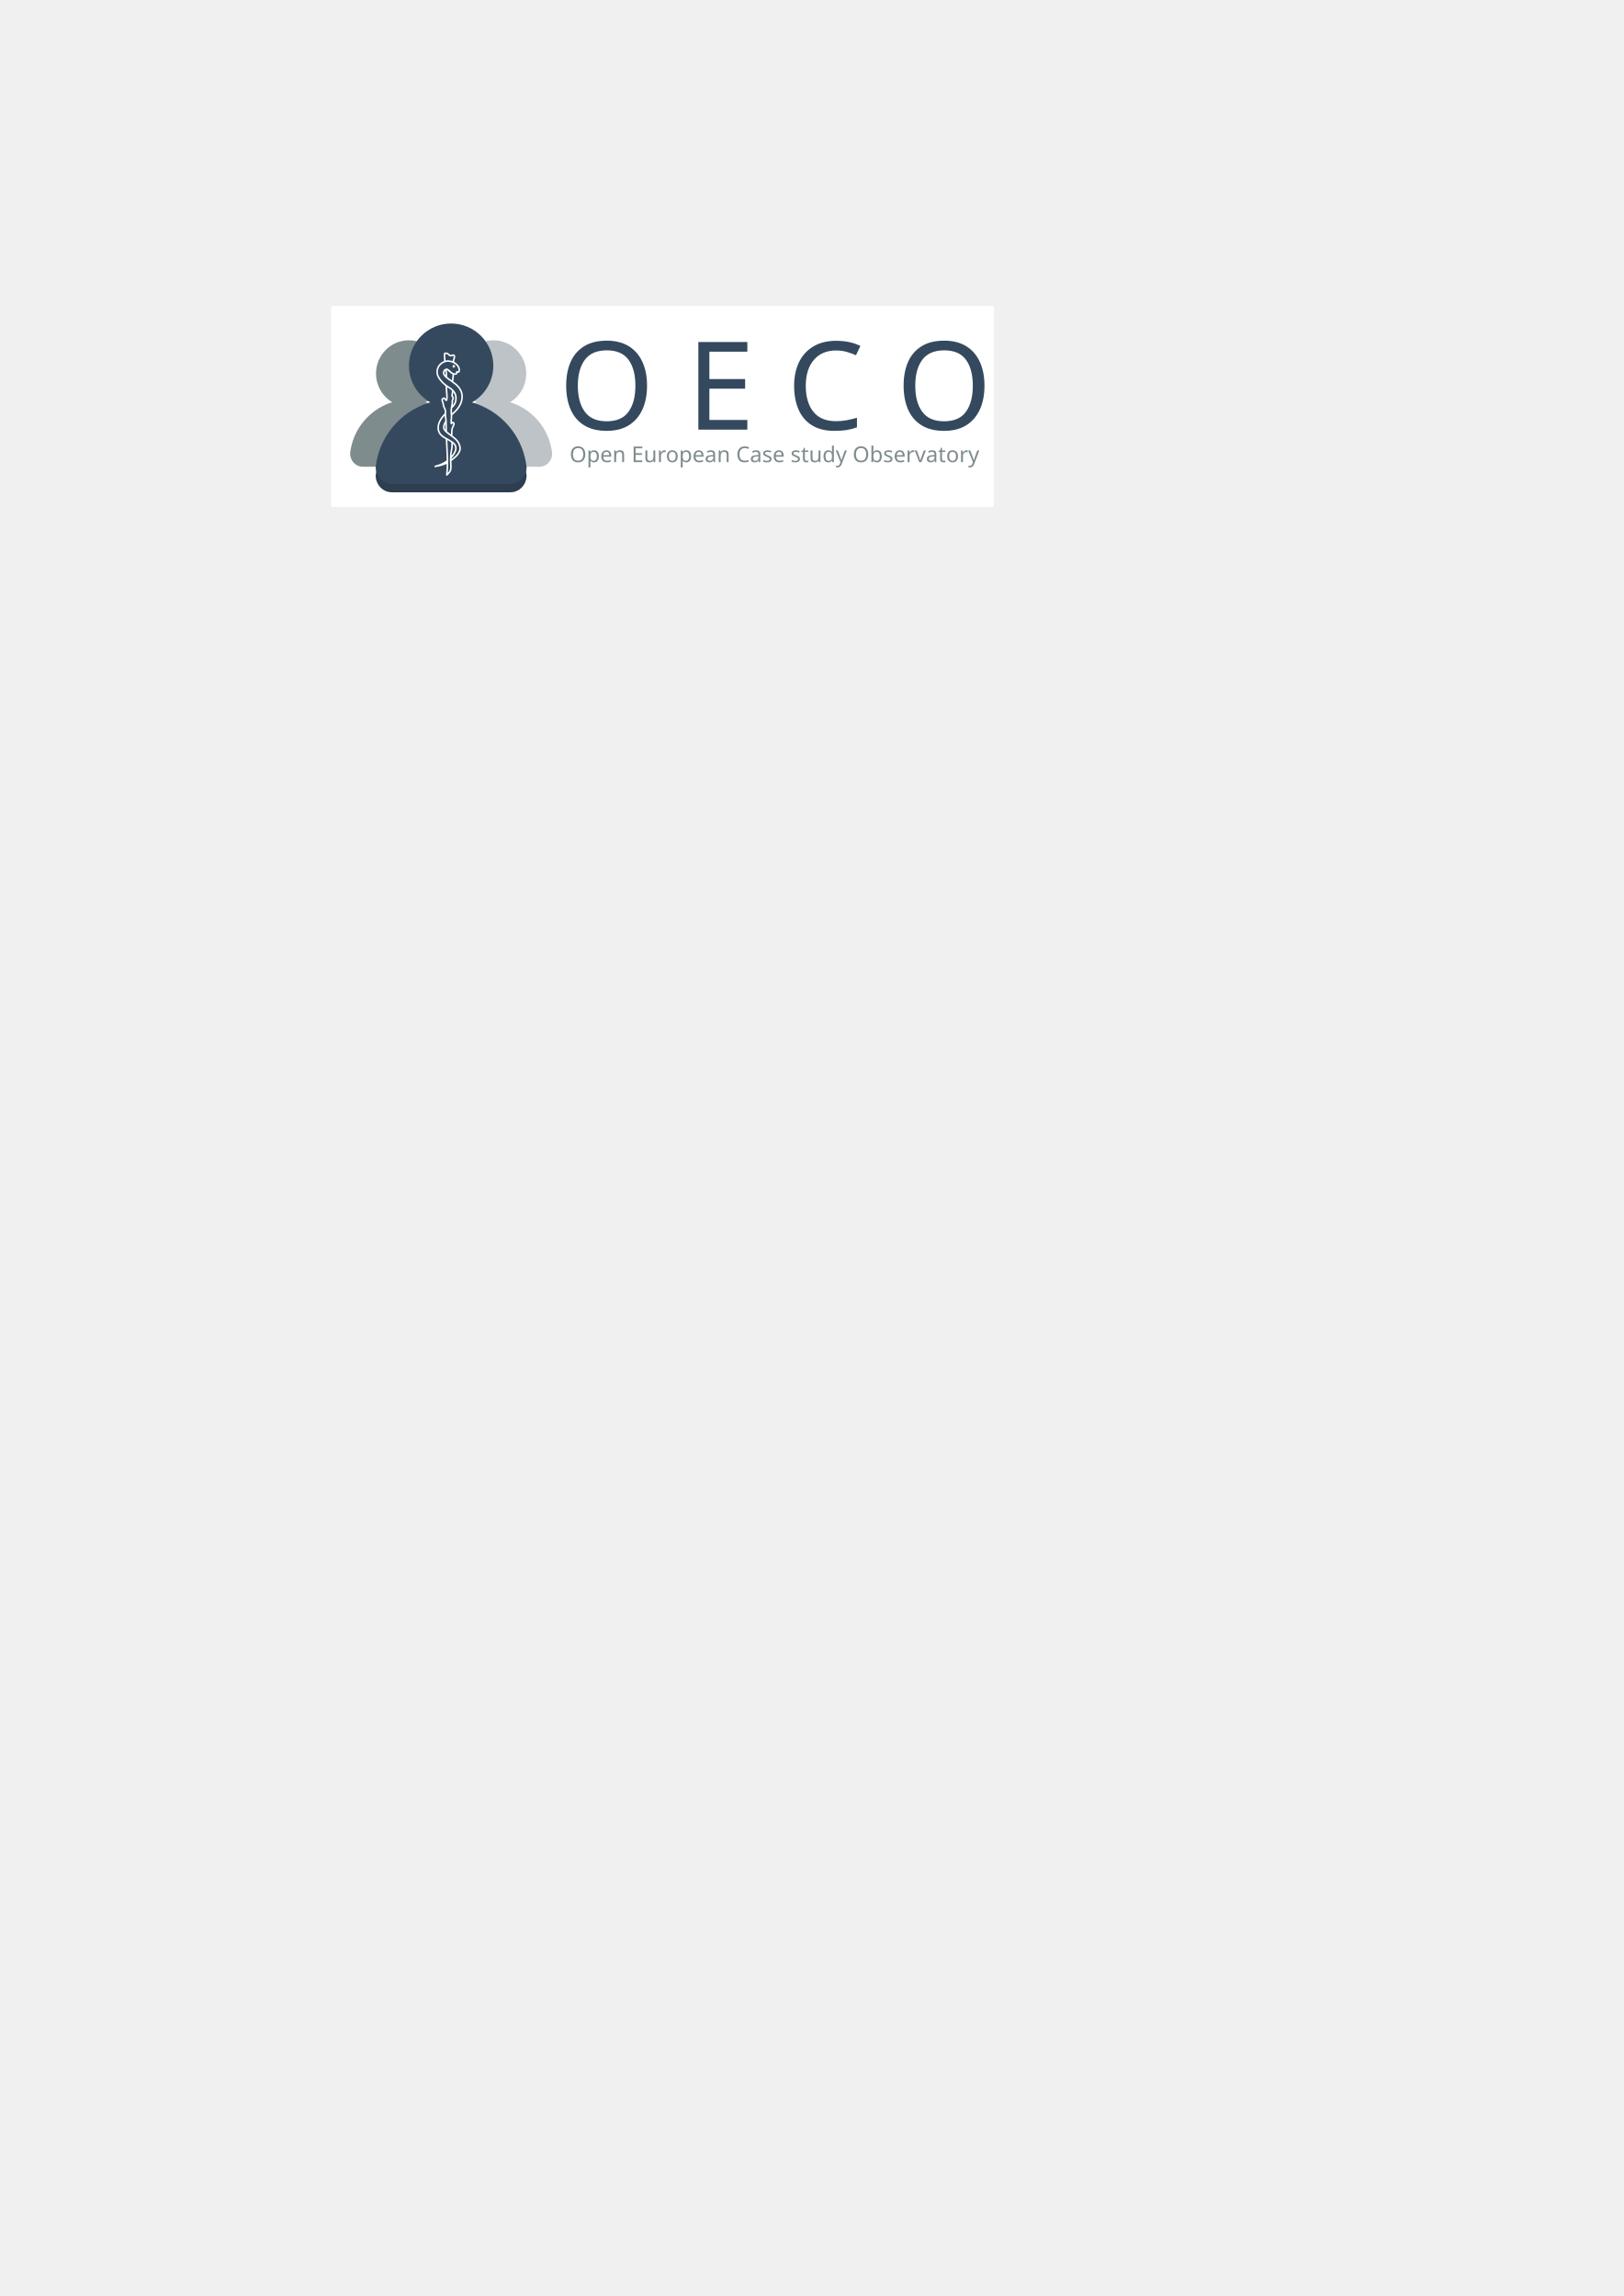
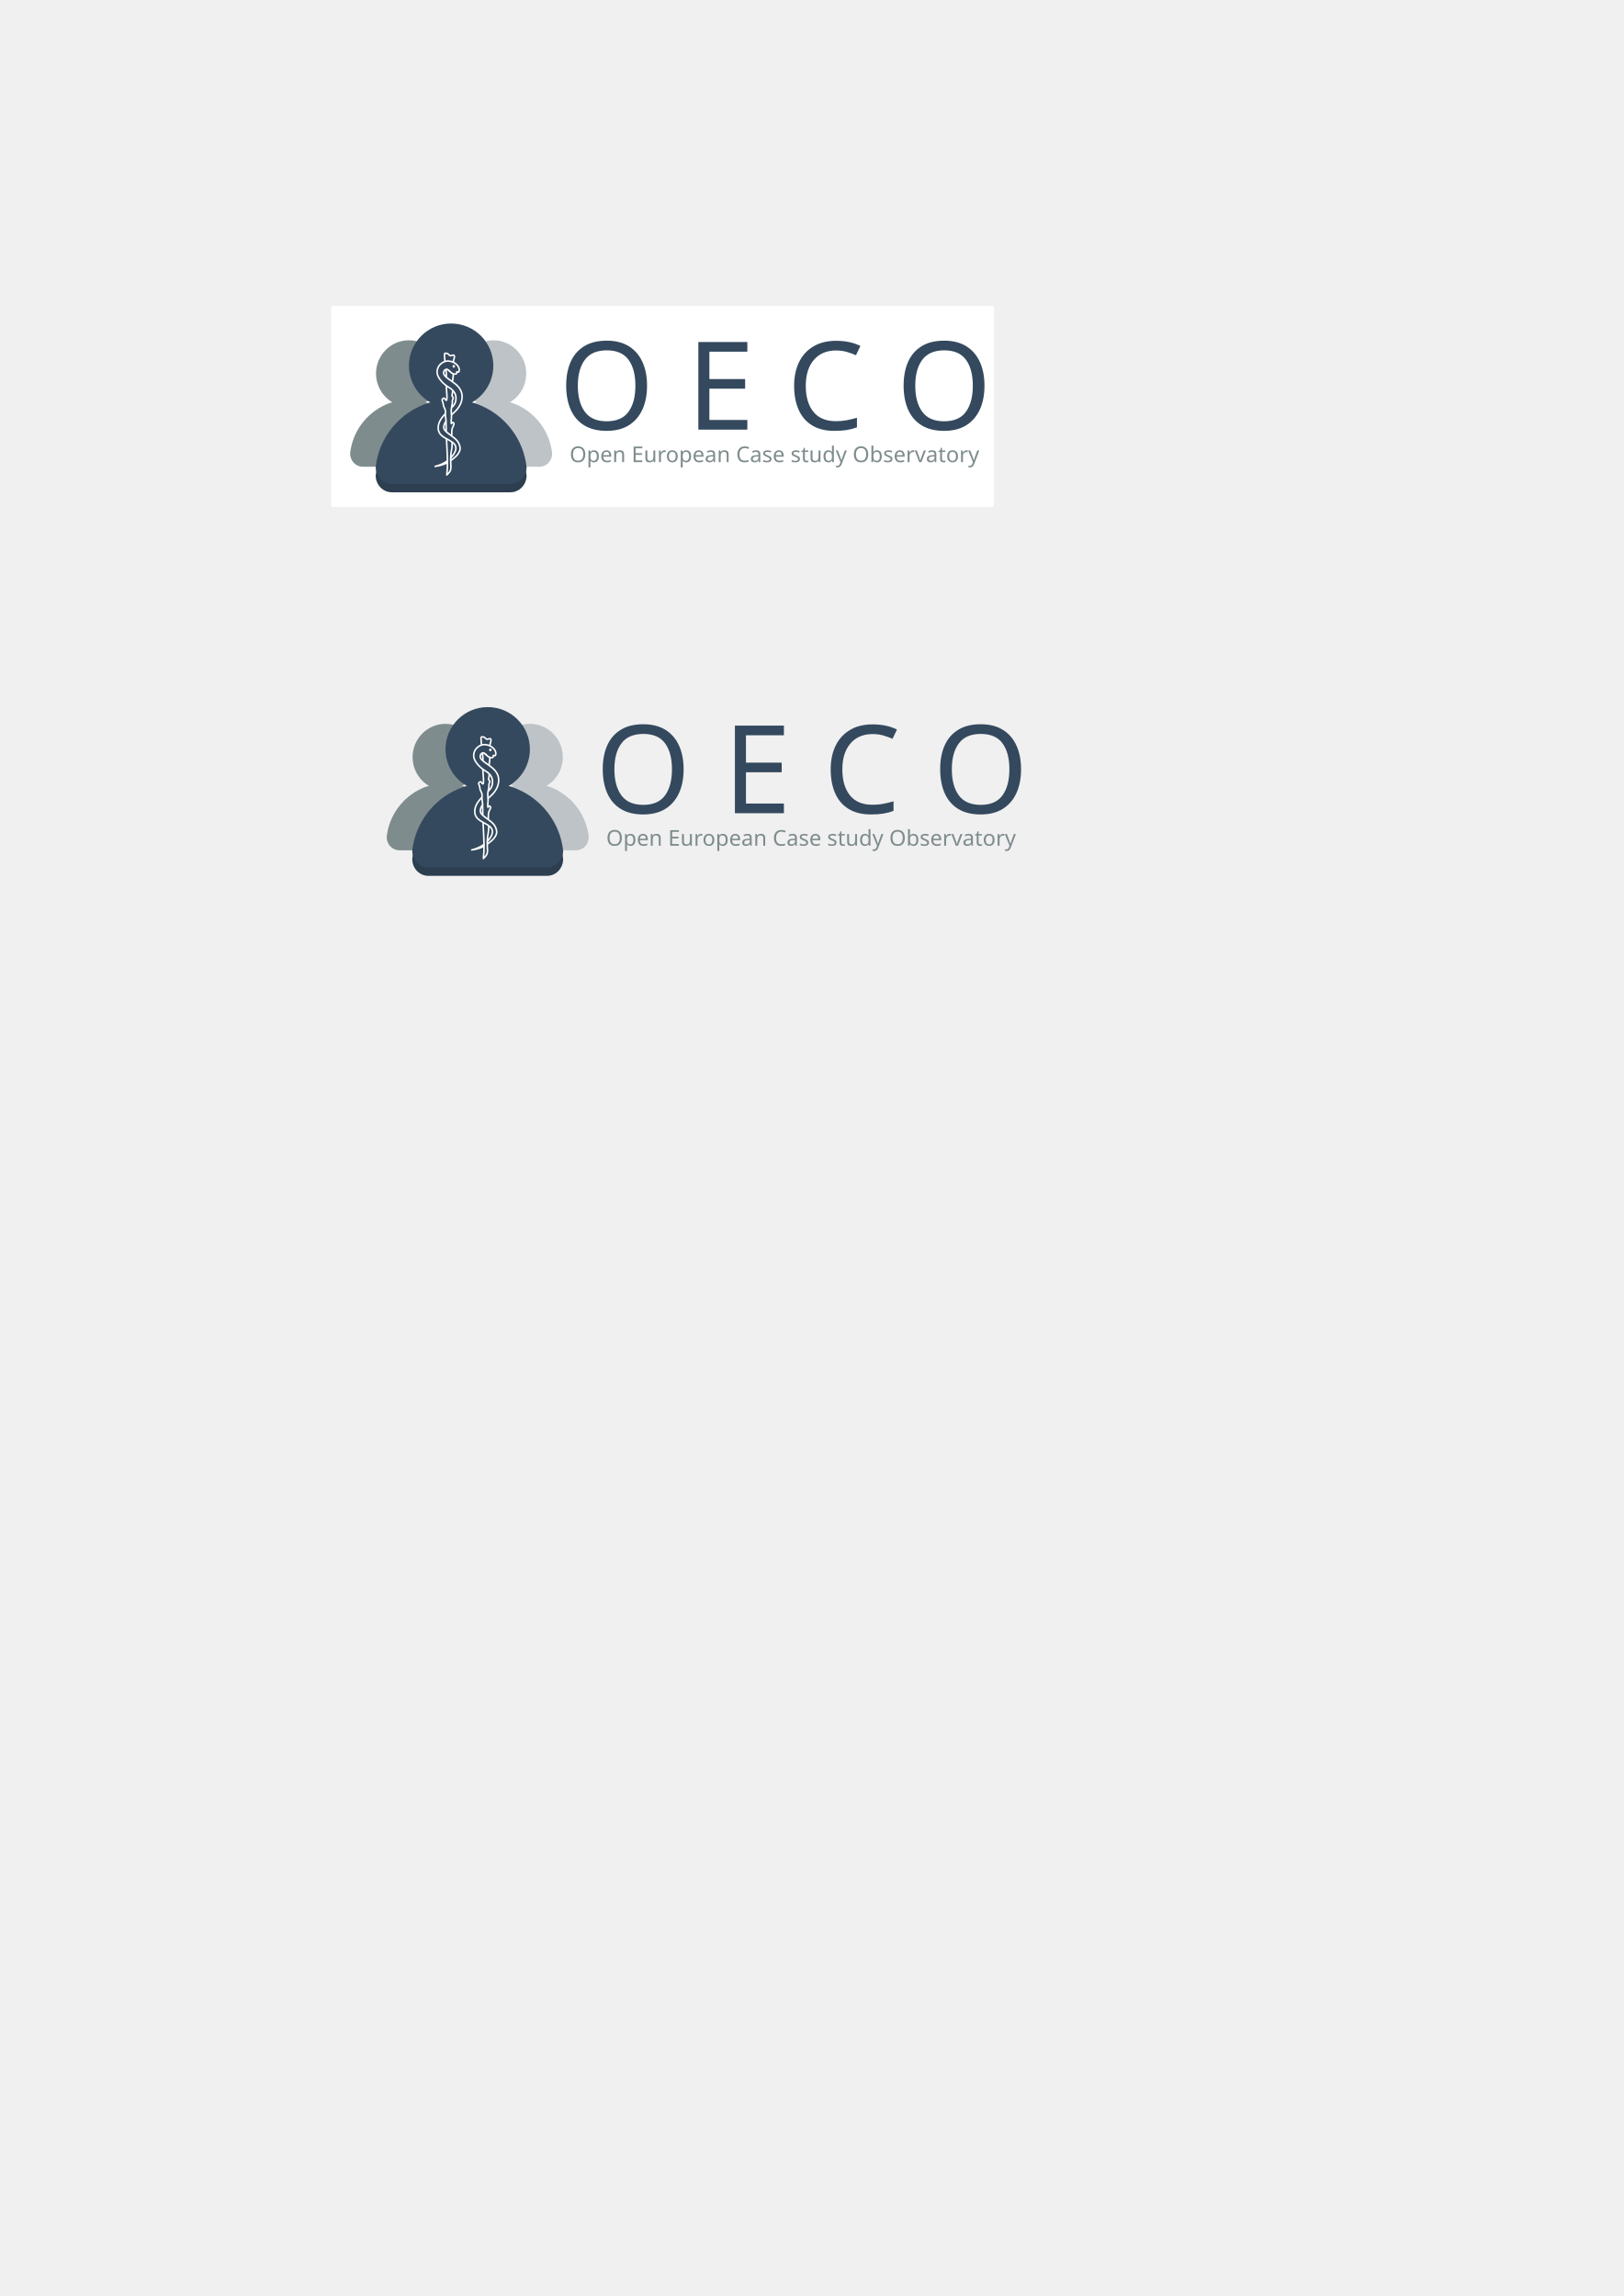
- <svg xmlns="http://www.w3.org/2000/svg" version="1.1" id="svg2" viewBox="0 0 744.094 1052.362" height="297mm" width="210mm">
+ <svg xmlns="http://www.w3.org/2000/svg" width="210mm" height="297mm" viewBox="0 0 744.094 1052.362" id="svg2" version="1.1">
  <defs id="defs4">
-     <rect id="rect878" height="274.104" width="559.775" y="7.382" x="-26.318" />
-     <marker style="overflow:visible" id="Arrow2Mstart" refX="0.0" refY="0.0" orient="auto">
-       <path transform="scale(0.6) translate(0,0)" d="M 8.719,4.034 L -2.207,0.016 L 8.719,-4.002 C 6.973,-1.63 6.983,1.616 8.719,4.034 z " style="fill-rule:evenodd;stroke-width:0.625;stroke-linejoin:round;stroke:#000000;stroke-opacity:1;fill:#000000;fill-opacity:1" id="path4168" />
+     <rect x="-26.318" y="7.382" width="559.775" height="274.104" id="rect878" />
+     <marker orient="auto" refY="0.0" refX="0.0" id="Arrow2Mstart" style="overflow:visible">
+       <path id="path4168" style="fill-rule:evenodd;stroke-width:0.625;stroke-linejoin:round;stroke:#000000;stroke-opacity:1;fill:#000000;fill-opacity:1" d="M 8.719,4.034 L -2.207,0.016 L 8.719,-4.002 C 6.973,-1.63 6.983,1.616 8.719,4.034 z " transform="scale(0.6) translate(0,0)" />
    </marker>
-     <marker style="overflow:visible;" id="Arrow2Mend" refX="0.0" refY="0.0" orient="auto">
-       <path transform="scale(0.6) rotate(180) translate(0,0)" d="M 8.719,4.034 L -2.207,0.016 L 8.719,-4.002 C 6.973,-1.63 6.983,1.616 8.719,4.034 z " style="fill-rule:evenodd;stroke-width:0.625;stroke-linejoin:round;stroke:#000000;stroke-opacity:1;fill:#000000;fill-opacity:1" id="path4171" />
+     <marker orient="auto" refY="0.0" refX="0.0" id="Arrow2Mend" style="overflow:visible;">
+       <path id="path4171" style="fill-rule:evenodd;stroke-width:0.625;stroke-linejoin:round;stroke:#000000;stroke-opacity:1;fill:#000000;fill-opacity:1" d="M 8.719,4.034 L -2.207,0.016 L 8.719,-4.002 C 6.973,-1.63 6.983,1.616 8.719,4.034 z " transform="scale(0.6) rotate(180) translate(0,0)" />
    </marker>
  </defs>
  <g id="layer1">
-     <rect rx="0" ry="0" y="141.332" x="152.8" height="89.996" width="301.642" id="rect874" style="fill:#ffffff;stroke:#ffffff;stroke-width:2.16;stroke-linecap:round;stroke-linejoin:round" />
-     <g transform="matrix(3.868088,0,0,3.868088,160.3242,-3837.395)" id="g4943">
-       <g style="fill:#bdc3c7" transform="matrix(0.77981,0,0,0.78862,2.9634,174.84)" id="g4945">
-         <path d="M 17,4 A 5,5 0 1 1 7,4 5,5 0 1 1 17,4 Z" transform="translate(6,1088.4)" id="path4947" />
-         <path d="m 18,1096.4 c -1.277,0 -2.494,0.2 -3.594,0.7 -2.885,1.3 -4.978,4 -5.343,7.3 0,1.1 0.833,2 1.938,2 h 14 c 1.105,0 1.938,-0.9 1.938,-2 -0.366,-3.3 -2.459,-6 -5.344,-7.3 -1.1,-0.5 -2.317,-0.7 -3.594,-0.7 z" id="path4949" />
+     <rect style="fill:#ffffff;stroke:#ffffff;stroke-width:2.16;stroke-linecap:round;stroke-linejoin:round" id="rect874" width="301.642" height="89.996" x="152.8" y="141.332" ry="0" rx="0" />
+     <g id="g4943" transform="matrix(3.868088,0,0,3.868088,160.3242,-3837.395)">
+       <g id="g4945" transform="matrix(0.77981,0,0,0.78862,2.9634,174.84)" style="fill:#bdc3c7">
+         <path id="path4947" transform="translate(6,1088.4)" d="M 17,4 A 5,5 0 1 1 7,4 5,5 0 1 1 17,4 Z" />
+         <path id="path4949" d="m 18,1096.4 c -1.277,0 -2.494,0.2 -3.594,0.7 -2.885,1.3 -4.978,4 -5.343,7.3 0,1.1 0.833,2 1.938,2 h 14 c 1.105,0 1.938,-0.9 1.938,-2 -0.366,-3.3 -2.459,-6 -5.344,-7.3 -1.1,-0.5 -2.317,-0.7 -3.594,-0.7 z" />
      </g>
-       <g style="fill:#7f8c8d" transform="matrix(0.77981,0,0,0.78862,-7.0366,174.84)" id="g4951">
-         <path d="M 17,4 A 5,5 0 1 1 7,4 5,5 0 1 1 17,4 Z" transform="translate(6,1088.4)" id="path4953" />
-         <path d="m 18,1096.4 c -1.277,0 -2.494,0.2 -3.594,0.7 -2.885,1.3 -4.978,4 -5.343,7.3 0,1.1 0.833,2 1.938,2 h 14 c 1.105,0 1.938,-0.9 1.938,-2 -0.366,-3.3 -2.459,-6 -5.344,-7.3 -1.1,-0.5 -2.317,-0.7 -3.594,-0.7 z" id="path4955" />
+       <g id="g4951" transform="matrix(0.77981,0,0,0.78862,-7.0366,174.84)" style="fill:#7f8c8d">
+         <path id="path4953" transform="translate(6,1088.4)" d="M 17,4 A 5,5 0 1 1 7,4 5,5 0 1 1 17,4 Z" />
+         <path id="path4955" d="m 18,1096.4 c -1.277,0 -2.494,0.2 -3.594,0.7 -2.885,1.3 -4.978,4 -5.343,7.3 0,1.1 0.833,2 1.938,2 h 14 c 1.105,0 1.938,-0.9 1.938,-2 -0.366,-3.3 -2.459,-6 -5.344,-7.3 -1.1,-0.5 -2.317,-0.7 -3.594,-0.7 z" />
      </g>
-       <path style="fill:#2c3e50" d="m 8.406,1041.1 c -2.886,1.3 -4.978,4 -5.344,7.3 0,1.1 0.833,2 1.938,2 h 14 c 1.105,0 1.938,-0.9 1.938,-2 -0.366,-3.3 -2.459,-6 -5.344,-7.3 -0.649,1.3 -2.011,2.3 -3.594,2.3 -1.583,0 -2.945,-1 -3.594,-2.3 z" id="path4957" />
-       <path style="fill:#34495e" d="M 17,4 A 5,5 0 1 1 7,4 5,5 0 1 1 17,4 Z" transform="translate(0,1031.4)" id="path4959" />
-       <path style="fill:#34495e" d="m 12,11 c -1.277,0 -2.494,0.269 -3.594,0.75 -2.886,1.262 -4.978,3.997 -5.344,7.25 0,1.105 0.833,2 1.938,2 h 14 c 1.105,0 1.938,-0.895 1.938,-2 C 20.572,15.747 18.479,13.012 15.594,11.75 14.494,11.269 13.277,11 12,11 Z" transform="translate(0,1028.4)" id="path4961" />
+       <path id="path4957" d="m 8.406,1041.1 c -2.886,1.3 -4.978,4 -5.344,7.3 0,1.1 0.833,2 1.938,2 h 14 c 1.105,0 1.938,-0.9 1.938,-2 -0.366,-3.3 -2.459,-6 -5.344,-7.3 -0.649,1.3 -2.011,2.3 -3.594,2.3 -1.583,0 -2.945,-1 -3.594,-2.3 z" style="fill:#2c3e50" />
+       <path id="path4959" transform="translate(0,1031.4)" d="M 17,4 A 5,5 0 1 1 7,4 5,5 0 1 1 17,4 Z" style="fill:#34495e" />
+       <path id="path4961" transform="translate(0,1028.4)" d="m 12,11 c -1.277,0 -2.494,0.269 -3.594,0.75 -2.886,1.262 -4.978,3.997 -5.344,7.25 0,1.105 0.833,2 1.938,2 h 14 c 1.105,0 1.938,-0.895 1.938,-2 C 20.572,15.747 18.479,13.012 15.594,11.75 14.494,11.269 13.277,11 12,11 Z" style="fill:#34495e" />
    </g>
-     <text xml:space="preserve" style="font-style:normal;font-weight:normal;font-size:56.25px;line-height:1.25;font-family:sans-serif;letter-spacing:0px;word-spacing:0px;fill:#34495e;fill-opacity:1;stroke:none;stroke-width:0.938" x="256.023" y="196.923" id="text1406">
-       <tspan id="tspan1404" x="256.023" y="196.923" style="font-style:normal;font-variant:normal;font-weight:normal;font-stretch:normal;font-family:'Noto Sans';-inkscape-font-specification:'Noto Sans';fill:#34495e;fill-opacity:1;stroke-width:0.938">O E C O</tspan>
+     <text id="text1406" y="196.923" x="256.023" style="font-style:normal;font-weight:normal;font-size:56.25px;line-height:1.25;font-family:sans-serif;letter-spacing:0px;word-spacing:0px;fill:#34495e;fill-opacity:1;stroke:none;stroke-width:0.938" xml:space="preserve">
+       <tspan style="font-style:normal;font-variant:normal;font-weight:normal;font-stretch:normal;font-family:'Noto Sans';-inkscape-font-specification:'Noto Sans';fill:#34495e;fill-opacity:1;stroke-width:0.938" y="196.923" x="256.023" id="tspan1404">O E C O</tspan>
    </text>
-     <text xml:space="preserve" style="font-style:normal;font-weight:normal;font-size:10px;line-height:1.25;font-family:sans-serif;letter-spacing:0px;word-spacing:0px;fill:#7f8c8d;fill-opacity:1;stroke:none;stroke-width:0.938" x="261.028" y="211.829" id="text1410">
-       <tspan id="tspan1408" x="261.028" y="211.829" style="font-style:normal;font-variant:normal;font-weight:normal;font-stretch:normal;font-family:'Noto Sans';-inkscape-font-specification:'Noto Sans';fill:#7f8c8d;fill-opacity:1;stroke-width:0.938">Open European Case study Observatory</tspan>
+     <text id="text1410" y="211.829" x="261.028" style="font-style:normal;font-weight:normal;font-size:10px;line-height:1.25;font-family:sans-serif;letter-spacing:0px;word-spacing:0px;fill:#7f8c8d;fill-opacity:1;stroke:none;stroke-width:0.938" xml:space="preserve">
+       <tspan style="font-style:normal;font-variant:normal;font-weight:normal;font-stretch:normal;font-family:'Noto Sans';-inkscape-font-specification:'Noto Sans';fill:#7f8c8d;fill-opacity:1;stroke-width:0.938" y="211.829" x="261.028" id="tspan1408">Open European Case study Observatory</tspan>
    </text>
-     <g id="g1418" transform="translate(-57.56127,8.888029)">
-       <path id="trace" style="fill:none;stroke:#ffffff;stroke-width:0.707;stroke-linecap:round;stroke-linejoin:round;stroke-opacity:1" d="m 261.876,160.421 c 0.17,1.197 0.304,2.424 0.25,3.629 0.67,0.579 1.547,1.179 2.506,1.842 0.087,0.06 0.175,0.123 0.264,0.185 0.023,-0.162 0.04,-0.326 0.069,-0.487 0.198,-1.092 0.322,-2.091 0.344,-3.141 -1.284,-0.18 -2.095,-2.418 -3.433,-2.027 z m 3.348,-3.302 c 0.124,-0.947 0.782,-2.027 0.517,-2.983 -0.495,-0.694 -1.225,0.134 -1.719,0 -0.975,-0.263 -0.721,-0.887 -1.774,-1.054 -0.911,-0.144 -1.164,-0.222 -0.943,1.885 0.066,0.632 0.113,1.237 0.159,1.837 0.534,-0.176 1.056,-0.254 1.505,-0.229 0.89,0.05 1.631,0.255 2.256,0.543 z m -2.611,45.207 c -1.672,1.257 -3.626,2.017 -5.633,2.548 2.484,-0.317 4.295,-1 5.642,-1.723 -2.8e-4,-0.273 -0.005,-0.549 -0.009,-0.825 z m 0.008,0.825 c 0.002,1.957 -0.081,3.854 -0.319,5.66 1.941,-1.83 2.052,-2.384 1.83,-5.601 -0.023,-0.329 -0.036,-0.65 -0.045,-0.967 -0.012,-0.401 -0.011,-0.795 -0.002,-1.185 0.034,-1.408 0.201,-2.764 0.491,-4.225 0.183,-0.923 0.194,-2.011 0.156,-3.116 -0.747,-0.542 -1.658,-0.999 -2.557,-1.493 0.07,1.543 0.153,3.101 0.239,4.721 0.097,1.825 0.176,3.624 0.199,5.381 0.004,0.276 0.008,0.552 0.009,0.825 z m -0.652,-19.048 c 0,0.011 0.001,0.021 0.001,0.032 0,1.674 0.029,3.275 0.079,4.856 0.585,0.541 1.371,1.109 2.306,1.798 0.081,0.06 0.163,0.123 0.245,0.186 -0.013,-0.331 -0.024,-0.656 -0.024,-0.962 0,-1.268 0.006,-2.001 0.416,-3.053 0.242,-0.621 1.304,-1.993 -0.033,-2.256 -0.151,0.251 -0.419,0.362 -0.554,0.615 -0.287,-1.046 0.151,-2.465 0.061,-3.568 -0.013,-0.157 -0.026,-0.311 -0.038,-0.464 -0.09,-1.116 -0.153,-2.141 0.031,-3.259 0.003,-0.016 0.004,-0.032 0.007,-0.048 0.18,-1.049 0.499,-1.885 0.391,-3.161 -0.037,-0.435 0.441,-0.776 0.386,-1.386 -0.07,-0.773 -0.61,0 -0.504,-1.386 0.031,-0.405 0.249,-0.9 0.252,-1.331 0.002,-0.273 -0.038,-0.55 -0.081,-0.826 -0.722,-0.69 -1.546,-1.169 -2.162,-1.558 -0.227,-0.144 -0.464,-0.308 -0.703,-0.486 0.155,3.257 0.701,6.586 0.038,6.752 -0.523,-0.098 -0.446,-0.814 -0.998,-0.998 -1.275,0.388 -0.971,0.921 -0.61,1.83 0.327,0.823 0.111,1.497 0.61,2.384 0.356,0.633 0.776,1.442 0.609,2.781 -0.004,0.03 -0.003,0.06 -0.006,0.09 -0.111,1.108 0.276,2.21 0.283,3.419 z m 2.939,-14.214 c 0.881,0.843 1.609,2.003 1.609,3.71 0,2.219 -0.908,3.36 -2.058,4.428 -0.184,1.118 -0.121,2.142 -0.031,3.259 0.516,-0.494 1.012,-0.938 1.424,-1.31 1.719,-1.553 3.447,-4.048 3.493,-6.987 0.053,-3.406 -2.343,-5.434 -4.449,-6.913 -0.088,-0.062 -0.177,-0.125 -0.264,-0.185 -0.958,-0.663 -1.835,-1.263 -2.504,-1.842 -0.728,-0.631 -1.209,-1.237 -1.267,-1.873 -0.065,-0.713 0.31,-1.51 1.015,-1.755 0.115,-0.04 0.239,-0.067 0.371,-0.075 0.59,-0.035 1.703,1.624 3.062,2.102 0.299,0.105 0.611,0.156 0.931,0.116 0.605,-0.076 0.626,-0.113 0.626,-1.055 0.61,0.055 1.089,0.644 1.148,-0.886 0.034,-0.865 -0.652,-2.52 -2.79,-3.505 -0.624,-0.288 -1.366,-0.493 -2.256,-0.543 -0.449,-0.025 -0.97,0.053 -1.505,0.229 -1.709,0.563 -3.555,2.156 -3.597,4.817 -0.035,2.226 2.199,4.757 4.177,6.224 0.239,0.177 0.476,0.342 0.703,0.486 0.615,0.389 1.44,0.868 2.162,1.558 z m -0.176,23.827 c 3.27,2.219 1.277,5.158 -0.646,7.342 -0.009,0.39 -0.01,0.783 0.002,1.185 0.671,-0.476 1.166,-0.908 1.543,-1.195 1.164,-0.887 3.036,-2.909 2.772,-4.769 -0.402,-2.854 -2.19,-4.094 -4.048,-5.49 -0.934,-0.689 -1.721,-1.257 -2.306,-1.798 -0.734,-0.679 -1.149,-1.313 -1.132,-2.084 0.02,-0.935 0.443,-1.891 1.052,-2.805 -0.007,-1.209 -0.394,-2.31 -0.283,-3.419 -1.848,1.975 -3.398,4.097 -3.32,6.722 0.076,2.558 1.911,3.773 3.809,4.817 0.899,0.494 1.81,0.952 2.557,1.493 z" />
-       <ellipse id="eye" ry="0.615" rx="0.582" cy="159.015" cx="265.519" style="fill:#ffffff;stroke-width:0.141" />
+     <g transform="translate(-57.56127,8.888029)" id="g1418">
+       <path d="m 261.876,160.421 c 0.17,1.197 0.304,2.424 0.25,3.629 0.67,0.579 1.547,1.179 2.506,1.842 0.087,0.06 0.175,0.123 0.264,0.185 0.023,-0.162 0.04,-0.326 0.069,-0.487 0.198,-1.092 0.322,-2.091 0.344,-3.141 -1.284,-0.18 -2.095,-2.418 -3.433,-2.027 z m 3.348,-3.302 c 0.124,-0.947 0.782,-2.027 0.517,-2.983 -0.495,-0.694 -1.225,0.134 -1.719,0 -0.975,-0.263 -0.721,-0.887 -1.774,-1.054 -0.911,-0.144 -1.164,-0.222 -0.943,1.885 0.066,0.632 0.113,1.237 0.159,1.837 0.534,-0.176 1.056,-0.254 1.505,-0.229 0.89,0.05 1.631,0.255 2.256,0.543 z m -2.611,45.207 c -1.672,1.257 -3.626,2.017 -5.633,2.548 2.484,-0.317 4.295,-1 5.642,-1.723 -2.8e-4,-0.273 -0.005,-0.549 -0.009,-0.825 z m 0.008,0.825 c 0.002,1.957 -0.081,3.854 -0.319,5.66 1.941,-1.83 2.052,-2.384 1.83,-5.601 -0.023,-0.329 -0.036,-0.65 -0.045,-0.967 -0.012,-0.401 -0.011,-0.795 -0.002,-1.185 0.034,-1.408 0.201,-2.764 0.491,-4.225 0.183,-0.923 0.194,-2.011 0.156,-3.116 -0.747,-0.542 -1.658,-0.999 -2.557,-1.493 0.07,1.543 0.153,3.101 0.239,4.721 0.097,1.825 0.176,3.624 0.199,5.381 0.004,0.276 0.008,0.552 0.009,0.825 z m -0.652,-19.048 c 0,0.011 0.001,0.021 0.001,0.032 0,1.674 0.029,3.275 0.079,4.856 0.585,0.541 1.371,1.109 2.306,1.798 0.081,0.06 0.163,0.123 0.245,0.186 -0.013,-0.331 -0.024,-0.656 -0.024,-0.962 0,-1.268 0.006,-2.001 0.416,-3.053 0.242,-0.621 1.304,-1.993 -0.033,-2.256 -0.151,0.251 -0.419,0.362 -0.554,0.615 -0.287,-1.046 0.151,-2.465 0.061,-3.568 -0.013,-0.157 -0.026,-0.311 -0.038,-0.464 -0.09,-1.116 -0.153,-2.141 0.031,-3.259 0.003,-0.016 0.004,-0.032 0.007,-0.048 0.18,-1.049 0.499,-1.885 0.391,-3.161 -0.037,-0.435 0.441,-0.776 0.386,-1.386 -0.07,-0.773 -0.61,0 -0.504,-1.386 0.031,-0.405 0.249,-0.9 0.252,-1.331 0.002,-0.273 -0.038,-0.55 -0.081,-0.826 -0.722,-0.69 -1.546,-1.169 -2.162,-1.558 -0.227,-0.144 -0.464,-0.308 -0.703,-0.486 0.155,3.257 0.701,6.586 0.038,6.752 -0.523,-0.098 -0.446,-0.814 -0.998,-0.998 -1.275,0.388 -0.971,0.921 -0.61,1.83 0.327,0.823 0.111,1.497 0.61,2.384 0.356,0.633 0.776,1.442 0.609,2.781 -0.004,0.03 -0.003,0.06 -0.006,0.09 -0.111,1.108 0.276,2.21 0.283,3.419 z m 2.939,-14.214 c 0.881,0.843 1.609,2.003 1.609,3.71 0,2.219 -0.908,3.36 -2.058,4.428 -0.184,1.118 -0.121,2.142 -0.031,3.259 0.516,-0.494 1.012,-0.938 1.424,-1.31 1.719,-1.553 3.447,-4.048 3.493,-6.987 0.053,-3.406 -2.343,-5.434 -4.449,-6.913 -0.088,-0.062 -0.177,-0.125 -0.264,-0.185 -0.958,-0.663 -1.835,-1.263 -2.504,-1.842 -0.728,-0.631 -1.209,-1.237 -1.267,-1.873 -0.065,-0.713 0.31,-1.51 1.015,-1.755 0.115,-0.04 0.239,-0.067 0.371,-0.075 0.59,-0.035 1.703,1.624 3.062,2.102 0.299,0.105 0.611,0.156 0.931,0.116 0.605,-0.076 0.626,-0.113 0.626,-1.055 0.61,0.055 1.089,0.644 1.148,-0.886 0.034,-0.865 -0.652,-2.52 -2.79,-3.505 -0.624,-0.288 -1.366,-0.493 -2.256,-0.543 -0.449,-0.025 -0.97,0.053 -1.505,0.229 -1.709,0.563 -3.555,2.156 -3.597,4.817 -0.035,2.226 2.199,4.757 4.177,6.224 0.239,0.177 0.476,0.342 0.703,0.486 0.615,0.389 1.44,0.868 2.162,1.558 z m -0.176,23.827 c 3.27,2.219 1.277,5.158 -0.646,7.342 -0.009,0.39 -0.01,0.783 0.002,1.185 0.671,-0.476 1.166,-0.908 1.543,-1.195 1.164,-0.887 3.036,-2.909 2.772,-4.769 -0.402,-2.854 -2.19,-4.094 -4.048,-5.49 -0.934,-0.689 -1.721,-1.257 -2.306,-1.798 -0.734,-0.679 -1.149,-1.313 -1.132,-2.084 0.02,-0.935 0.443,-1.891 1.052,-2.805 -0.007,-1.209 -0.394,-2.31 -0.283,-3.419 -1.848,1.975 -3.398,4.097 -3.32,6.722 0.076,2.558 1.911,3.773 3.809,4.817 0.899,0.494 1.81,0.952 2.557,1.493 z" style="fill:none;stroke:#ffffff;stroke-width:0.707;stroke-linecap:round;stroke-linejoin:round;stroke-opacity:1" id="trace" />
+       <ellipse style="fill:#ffffff;stroke-width:0.141" cx="265.519" cy="159.015" rx="0.582" ry="0.615" id="eye" />
    </g>
-     <text style="fill:black;fill-opacity:1;stroke:none;font-family:sans-serif;font-style:normal;font-weight:normal;font-size:37.5px;line-height:1.25;letter-spacing:0px;word-spacing:0px;shape-inside:url(#rect878);white-space:pre;" id="text876" xml:space="preserve" />
+     <text xml:space="preserve" id="text876" style="fill:black;fill-opacity:1;stroke:none;font-family:sans-serif;font-style:normal;font-weight:normal;font-size:37.5px;line-height:1.25;letter-spacing:0px;word-spacing:0px;shape-inside:url(#rect878);white-space:pre;" />
+     <g transform="matrix(3.868088,0,0,3.868088,177.0841,-3661.587)" id="g895">
+       <g style="fill:#bdc3c7" transform="matrix(0.77981,0,0,0.78862,2.9634,174.84)" id="g881">
+         <path d="M 17,4 A 5,5 0 1 1 7,4 5,5 0 1 1 17,4 Z" transform="translate(6,1088.4)" id="path877" />
+         <path d="m 18,1096.4 c -1.277,0 -2.494,0.2 -3.594,0.7 -2.885,1.3 -4.978,4 -5.343,7.3 0,1.1 0.833,2 1.938,2 h 14 c 1.105,0 1.938,-0.9 1.938,-2 -0.366,-3.3 -2.459,-6 -5.344,-7.3 -1.1,-0.5 -2.317,-0.7 -3.594,-0.7 z" id="path879" />
+       </g>
+       <g style="fill:#7f8c8d" transform="matrix(0.77981,0,0,0.78862,-7.0366,174.84)" id="g887">
+         <path d="M 17,4 A 5,5 0 1 1 7,4 5,5 0 1 1 17,4 Z" transform="translate(6,1088.4)" id="path883" />
+         <path d="m 18,1096.4 c -1.277,0 -2.494,0.2 -3.594,0.7 -2.885,1.3 -4.978,4 -5.343,7.3 0,1.1 0.833,2 1.938,2 h 14 c 1.105,0 1.938,-0.9 1.938,-2 -0.366,-3.3 -2.459,-6 -5.344,-7.3 -1.1,-0.5 -2.317,-0.7 -3.594,-0.7 z" id="path885" />
+       </g>
+       <path style="fill:#2c3e50" d="m 8.406,1041.1 c -2.886,1.3 -4.978,4 -5.344,7.3 0,1.1 0.833,2 1.938,2 h 14 c 1.105,0 1.938,-0.9 1.938,-2 -0.366,-3.3 -2.459,-6 -5.344,-7.3 -0.649,1.3 -2.011,2.3 -3.594,2.3 -1.583,0 -2.945,-1 -3.594,-2.3 z" id="path889" />
+       <path style="fill:#34495e" d="M 17,4 A 5,5 0 1 1 7,4 5,5 0 1 1 17,4 Z" transform="translate(0,1031.4)" id="path891" />
+       <path style="fill:#34495e" d="m 12,11 c -1.277,0 -2.494,0.269 -3.594,0.75 -2.886,1.262 -4.978,3.997 -5.344,7.25 0,1.105 0.833,2 1.938,2 h 14 c 1.105,0 1.938,-0.895 1.938,-2 C 20.572,15.747 18.479,13.012 15.594,11.75 14.494,11.269 13.277,11 12,11 Z" transform="translate(0,1028.4)" id="path893" />
+     </g>
+     <text xml:space="preserve" style="font-style:normal;font-weight:normal;font-size:56.25px;line-height:1.25;font-family:sans-serif;letter-spacing:0px;word-spacing:0px;fill:#34495e;fill-opacity:1;stroke:none;stroke-width:0.938" x="272.783" y="372.731" id="text899">
+       <tspan id="tspan897" x="272.783" y="372.731" style="font-style:normal;font-variant:normal;font-weight:normal;font-stretch:normal;font-family:'Noto Sans';-inkscape-font-specification:'Noto Sans';fill:#34495e;fill-opacity:1;stroke-width:0.938">O E C O</tspan>
+     </text>
+     <text xml:space="preserve" style="font-style:normal;font-weight:normal;font-size:10px;line-height:1.25;font-family:sans-serif;letter-spacing:0px;word-spacing:0px;fill:#7f8c8d;fill-opacity:1;stroke:none;stroke-width:0.938" x="277.788" y="387.637" id="text903">
+       <tspan id="tspan901" x="277.788" y="387.637" style="font-style:normal;font-variant:normal;font-weight:normal;font-stretch:normal;font-family:'Noto Sans';-inkscape-font-specification:'Noto Sans';fill:#7f8c8d;fill-opacity:1;stroke-width:0.938">Open European Case study Observatory</tspan>
+     </text>
+     <g id="g909" transform="translate(-40.80138,184.6961)">
+       <path id="path905" style="fill:none;stroke:#ffffff;stroke-width:0.707;stroke-linecap:round;stroke-linejoin:round;stroke-opacity:1" d="m 261.876,160.421 c 0.17,1.197 0.304,2.424 0.25,3.629 0.67,0.579 1.547,1.179 2.506,1.842 0.087,0.06 0.175,0.123 0.264,0.185 0.023,-0.162 0.04,-0.326 0.069,-0.487 0.198,-1.092 0.322,-2.091 0.344,-3.141 -1.284,-0.18 -2.095,-2.418 -3.433,-2.027 z m 3.348,-3.302 c 0.124,-0.947 0.782,-2.027 0.517,-2.983 -0.495,-0.694 -1.225,0.134 -1.719,0 -0.975,-0.263 -0.721,-0.887 -1.774,-1.054 -0.911,-0.144 -1.164,-0.222 -0.943,1.885 0.066,0.632 0.113,1.237 0.159,1.837 0.534,-0.176 1.056,-0.254 1.505,-0.229 0.89,0.05 1.631,0.255 2.256,0.543 z m -2.611,45.207 c -1.672,1.257 -3.626,2.017 -5.633,2.548 2.484,-0.317 4.295,-1 5.642,-1.723 -2.8e-4,-0.273 -0.005,-0.549 -0.009,-0.825 z m 0.008,0.825 c 0.002,1.957 -0.081,3.854 -0.319,5.66 1.941,-1.83 2.052,-2.384 1.83,-5.601 -0.023,-0.329 -0.036,-0.65 -0.045,-0.967 -0.012,-0.401 -0.011,-0.795 -0.002,-1.185 0.034,-1.408 0.201,-2.764 0.491,-4.225 0.183,-0.923 0.194,-2.011 0.156,-3.116 -0.747,-0.542 -1.658,-0.999 -2.557,-1.493 0.07,1.543 0.153,3.101 0.239,4.721 0.097,1.825 0.176,3.624 0.199,5.381 0.004,0.276 0.008,0.552 0.009,0.825 z m -0.652,-19.048 c 0,0.011 0.001,0.021 0.001,0.032 0,1.674 0.029,3.275 0.079,4.856 0.585,0.541 1.371,1.109 2.306,1.798 0.081,0.06 0.163,0.123 0.245,0.186 -0.013,-0.331 -0.024,-0.656 -0.024,-0.962 0,-1.268 0.006,-2.001 0.416,-3.053 0.242,-0.621 1.304,-1.993 -0.033,-2.256 -0.151,0.251 -0.419,0.362 -0.554,0.615 -0.287,-1.046 0.151,-2.465 0.061,-3.568 -0.013,-0.157 -0.026,-0.311 -0.038,-0.464 -0.09,-1.116 -0.153,-2.141 0.031,-3.259 0.003,-0.016 0.004,-0.032 0.007,-0.048 0.18,-1.049 0.499,-1.885 0.391,-3.161 -0.037,-0.435 0.441,-0.776 0.386,-1.386 -0.07,-0.773 -0.61,0 -0.504,-1.386 0.031,-0.405 0.249,-0.9 0.252,-1.331 0.002,-0.273 -0.038,-0.55 -0.081,-0.826 -0.722,-0.69 -1.546,-1.169 -2.162,-1.558 -0.227,-0.144 -0.464,-0.308 -0.703,-0.486 0.155,3.257 0.701,6.586 0.038,6.752 -0.523,-0.098 -0.446,-0.814 -0.998,-0.998 -1.275,0.388 -0.971,0.921 -0.61,1.83 0.327,0.823 0.111,1.497 0.61,2.384 0.356,0.633 0.776,1.442 0.609,2.781 -0.004,0.03 -0.003,0.06 -0.006,0.09 -0.111,1.108 0.276,2.21 0.283,3.419 z m 2.939,-14.214 c 0.881,0.843 1.609,2.003 1.609,3.71 0,2.219 -0.908,3.36 -2.058,4.428 -0.184,1.118 -0.121,2.142 -0.031,3.259 0.516,-0.494 1.012,-0.938 1.424,-1.31 1.719,-1.553 3.447,-4.048 3.493,-6.987 0.053,-3.406 -2.343,-5.434 -4.449,-6.913 -0.088,-0.062 -0.177,-0.125 -0.264,-0.185 -0.958,-0.663 -1.835,-1.263 -2.504,-1.842 -0.728,-0.631 -1.209,-1.237 -1.267,-1.873 -0.065,-0.713 0.31,-1.51 1.015,-1.755 0.115,-0.04 0.239,-0.067 0.371,-0.075 0.59,-0.035 1.703,1.624 3.062,2.102 0.299,0.105 0.611,0.156 0.931,0.116 0.605,-0.076 0.626,-0.113 0.626,-1.055 0.61,0.055 1.089,0.644 1.148,-0.886 0.034,-0.865 -0.652,-2.52 -2.79,-3.505 -0.624,-0.288 -1.366,-0.493 -2.256,-0.543 -0.449,-0.025 -0.97,0.053 -1.505,0.229 -1.709,0.563 -3.555,2.156 -3.597,4.817 -0.035,2.226 2.199,4.757 4.177,6.224 0.239,0.177 0.476,0.342 0.703,0.486 0.615,0.389 1.44,0.868 2.162,1.558 z m -0.176,23.827 c 3.27,2.219 1.277,5.158 -0.646,7.342 -0.009,0.39 -0.01,0.783 0.002,1.185 0.671,-0.476 1.166,-0.908 1.543,-1.195 1.164,-0.887 3.036,-2.909 2.772,-4.769 -0.402,-2.854 -2.19,-4.094 -4.048,-5.49 -0.934,-0.689 -1.721,-1.257 -2.306,-1.798 -0.734,-0.679 -1.149,-1.313 -1.132,-2.084 0.02,-0.935 0.443,-1.891 1.052,-2.805 -0.007,-1.209 -0.394,-2.31 -0.283,-3.419 -1.848,1.975 -3.398,4.097 -3.32,6.722 0.076,2.558 1.911,3.773 3.809,4.817 0.899,0.494 1.81,0.952 2.557,1.493 z" />
+       <ellipse id="ellipse907" ry="0.615" rx="0.582" cy="159.015" cx="265.519" style="fill:#ffffff;stroke-width:0.141" />
+     </g>
  </g>
</svg>
